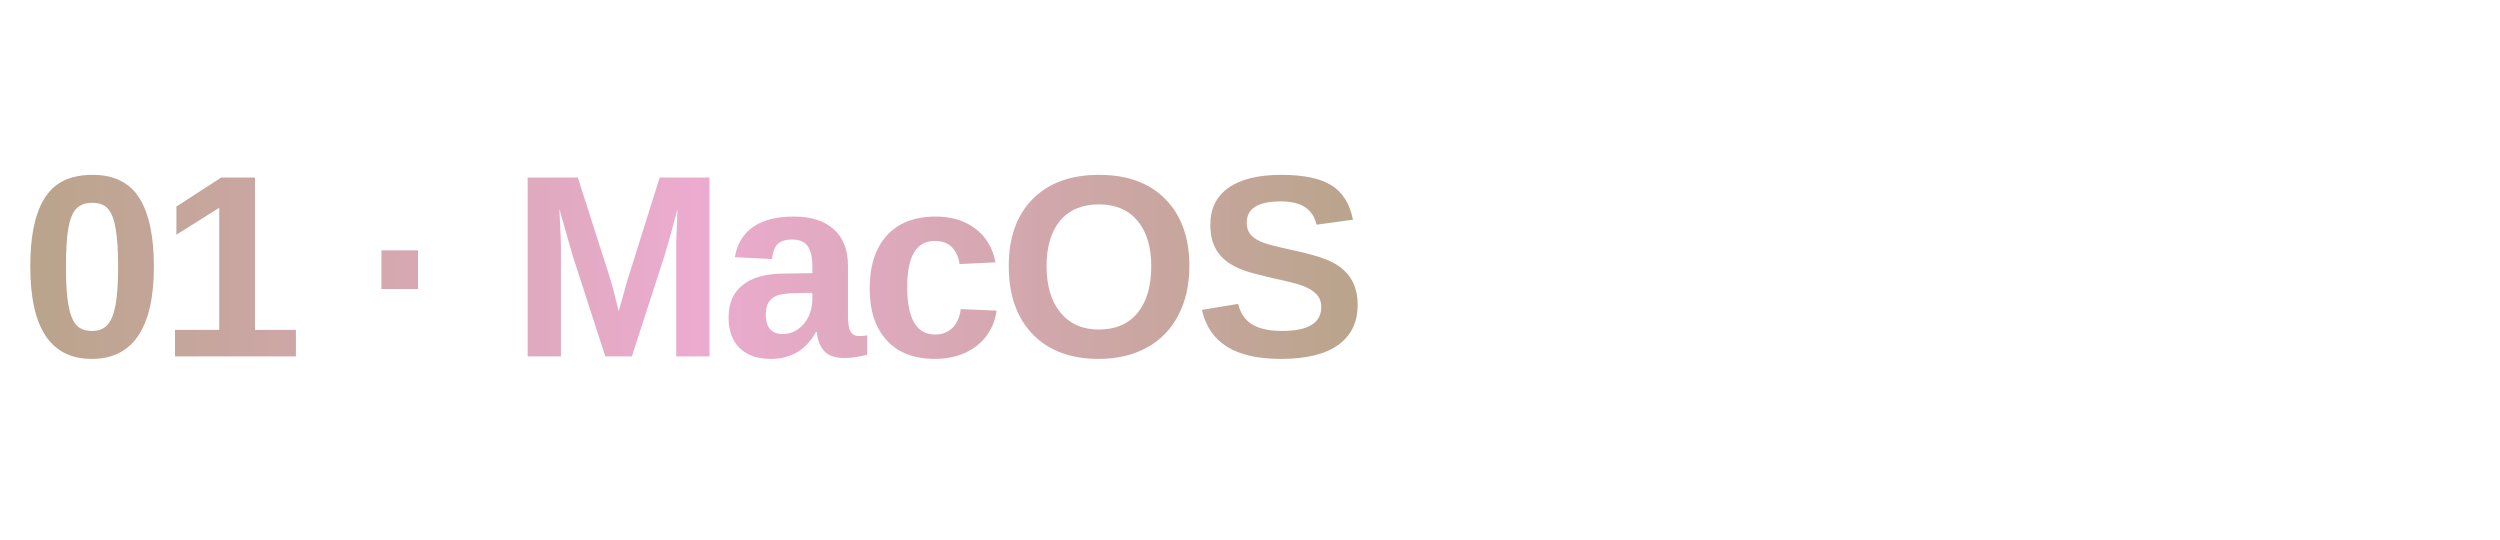
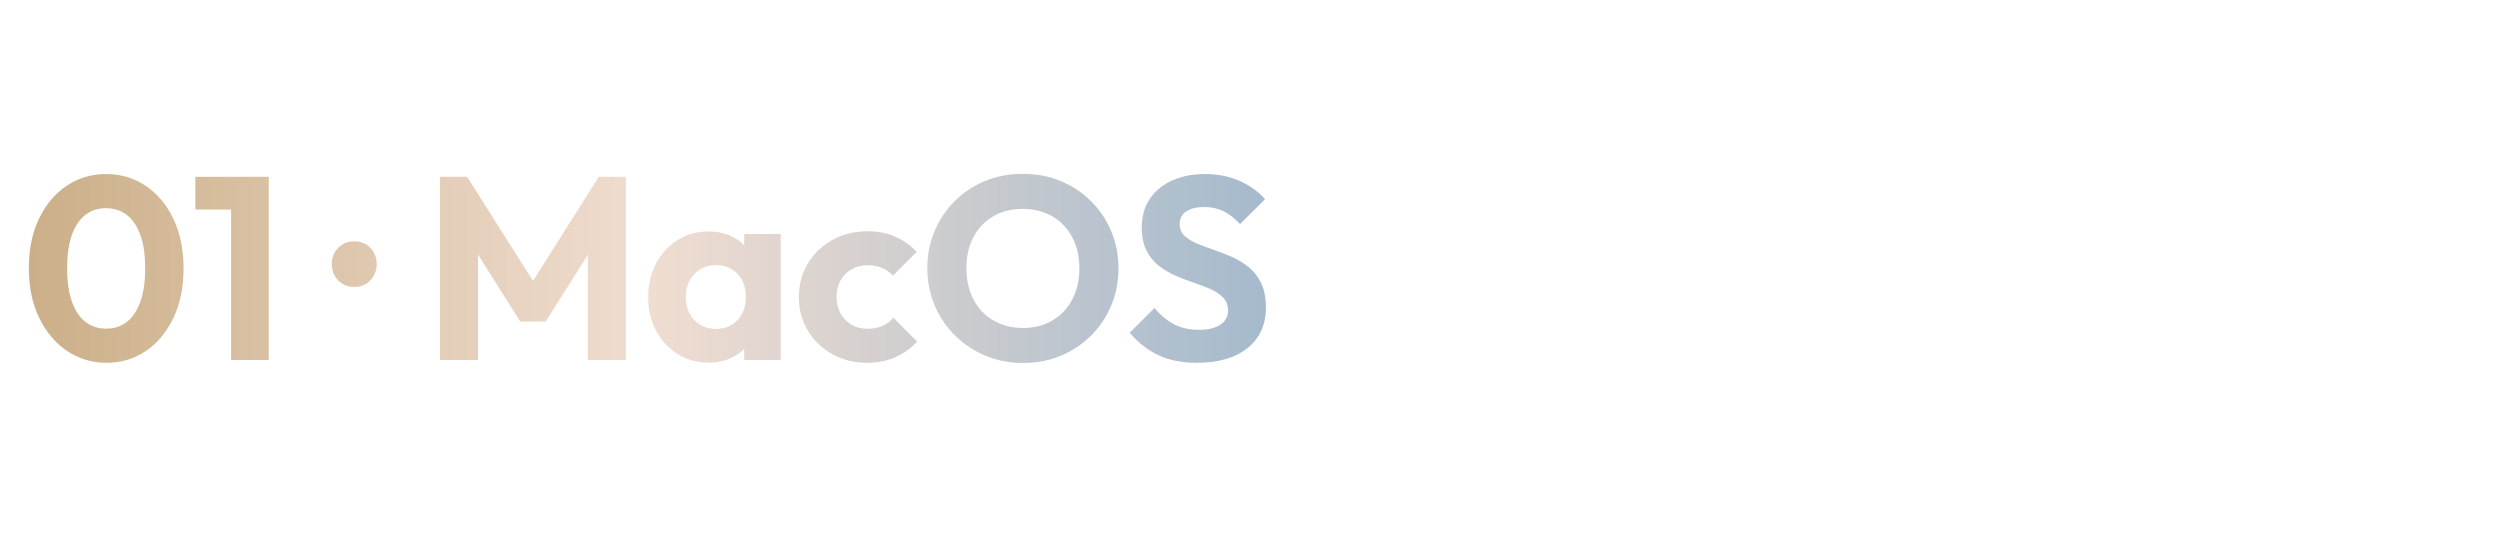
<svg xmlns="http://www.w3.org/2000/svg" width="250" height="54" viewBox="0 0 250 54" role="img">
  <defs>
-     <linearGradient id="ink" x1="0" x2="1">
-       <stop class="a" stop-color="#B9A48B" />
-       <stop offset=".5" stop-color="#ECABCF" />
-       <stop class="b" offset="1" stop-color="#B9A48B" />
+     <linearGradient id="ink">
+       <stop stop-color="#CBAF88" />
+       <stop offset=".5" stop-color="#F0DDD0" />
+       <stop offset="1" stop-color="#A5BACD" />
    </linearGradient>
  </defs>
-   <style>@keyframes hue{0%,100%{stop-color:#B9A48B}50%{stop-color:#8ED9ED}}@keyframes line{0%,100%{stroke-dashoffset:220;opacity:.4}50%{stroke-dashoffset:0;opacity:1}}.a{animation:hue 8s ease-in-out infinite}.b{animation:hue 8s ease-in-out -4s infinite}.line{animation:line 8s ease-in-out infinite}@media(prefers-reduced-motion:reduce){*{animation:none!important}}</style>
-   <text x="2" y="35.64" text-anchor="start" font-family="Segoe UI,Arial,sans-serif" font-size="26" font-weight="650" letter-spacing="-.6" fill="url(#ink)">01 · MacOS</text>
-   <path class="line" d="M3 49h140" stroke="url(#ink)" stroke-width="1.5" stroke-dasharray="140 220" fill="none" />
+   <style>@keyframes lift{0%,100%{transform:translateY(0)}50%{transform:translateY(-1.5px)}}@keyframes line{0%,100%{stroke-dashoffset:220;opacity:.4}50%{stroke-dashoffset:0;opacity:1}}.lettering{animation:lift 7s ease-in-out infinite}.line{animation:line 9s ease-in-out infinite}@media(prefers-reduced-motion:reduce){*{animation:none!important}}</style>
+   <g class="lettering" aria-label="01 · MacOS">
+     <path d="M10.653 36.279Q8.471 36.279 6.709 35.094Q4.947 33.908 3.914 31.774Q2.881 29.64 2.881 26.816Q2.881 23.985 3.9 21.869Q4.92 19.753 6.668 18.578Q8.416 17.404 10.597 17.404Q12.806 17.404 14.56 18.577Q16.314 19.75 17.334 21.871Q18.354 23.993 18.354 26.846Q18.354 29.682 17.334 31.809Q16.314 33.936 14.575 35.108Q12.835 36.279 10.653 36.279ZM10.611 32.867Q11.815 32.867 12.686 32.188Q13.557 31.509 14.038 30.165Q14.519 28.821 14.519 26.826Q14.519 24.846 14.038 23.507Q13.557 22.168 12.678 21.492Q11.799 20.816 10.593 20.816Q9.42 20.816 8.541 21.487Q7.661 22.158 7.189 23.489Q6.716 24.82 6.716 26.808Q6.716 28.811 7.189 30.155Q7.661 31.499 8.541 32.183Q9.42 32.867 10.611 32.867ZM23.109 36.0V17.683H26.876V36.0ZM19.537 20.956V17.683H26.616V20.956ZM35.427 28.694Q34.449 28.694 33.813 28.033Q33.178 27.371 33.178 26.419Q33.178 25.439 33.813 24.787Q34.449 24.134 35.427 24.134Q36.405 24.134 37.036 24.787Q37.666 25.439 37.666 26.419Q37.666 27.371 37.036 28.033Q36.405 28.694 35.427 28.694ZM44.004 36.0V17.683H46.718L54.03 29.25H52.571L59.874 17.683H62.588V36.0H58.788V24.163L59.494 24.355L54.57 32.152H52.022L47.108 24.355L47.803 24.163V36.0ZM70.862 36.26Q69.133 36.26 67.764 35.402Q66.394 34.544 65.606 33.065Q64.817 31.587 64.817 29.718Q64.817 27.833 65.606 26.349Q66.394 24.866 67.764 24.004Q69.133 23.143 70.862 23.143Q72.175 23.143 73.222 23.666Q74.268 24.19 74.914 25.109Q75.559 26.029 75.627 27.206V32.197Q75.559 33.374 74.922 34.294Q74.285 35.214 73.23 35.737Q72.175 36.26 70.862 36.26ZM71.584 32.893Q72.936 32.893 73.765 31.998Q74.593 31.102 74.593 29.701Q74.593 28.759 74.22 28.042Q73.846 27.326 73.17 26.918Q72.494 26.51 71.594 26.51Q70.71 26.51 70.034 26.918Q69.358 27.326 68.966 28.047Q68.575 28.769 68.575 29.701Q68.575 30.634 68.961 31.356Q69.348 32.077 70.029 32.485Q70.71 32.893 71.584 32.893ZM74.421 36.0V32.617L74.993 29.546L74.421 26.5V23.403H78.071V36.0ZM86.733 36.279Q84.799 36.279 83.24 35.421Q81.682 34.563 80.785 33.067Q79.888 31.57 79.888 29.711Q79.888 27.826 80.79 26.338Q81.692 24.849 83.255 23.986Q84.818 23.123 86.762 23.123Q88.237 23.123 89.479 23.648Q90.72 24.173 91.663 25.184L89.293 27.569Q88.825 27.046 88.19 26.785Q87.555 26.523 86.762 26.523Q85.861 26.523 85.159 26.926Q84.457 27.329 84.056 28.034Q83.655 28.739 83.655 29.692Q83.655 30.628 84.056 31.346Q84.457 32.064 85.164 32.472Q85.871 32.88 86.762 32.88Q87.584 32.88 88.229 32.599Q88.874 32.318 89.342 31.775L91.712 34.16Q90.74 35.2 89.493 35.74Q88.247 36.279 86.733 36.279ZM102.333 36.299Q100.295 36.299 98.551 35.571Q96.808 34.843 95.5 33.551Q94.191 32.259 93.462 30.532Q92.732 28.805 92.732 26.816Q92.732 24.817 93.457 23.107Q94.182 21.398 95.477 20.106Q96.772 18.814 98.507 18.099Q100.243 17.384 102.281 17.384Q104.318 17.384 106.054 18.099Q107.789 18.814 109.093 20.106Q110.396 21.398 111.121 23.12Q111.845 24.843 111.845 26.841Q111.845 28.831 111.121 30.553Q110.396 32.276 109.101 33.564Q107.806 34.853 106.075 35.576Q104.344 36.299 102.333 36.299ZM102.281 32.795Q103.98 32.795 105.25 32.041Q106.519 31.288 107.229 29.94Q107.939 28.593 107.939 26.816Q107.939 25.493 107.533 24.407Q107.126 23.322 106.372 22.529Q105.618 21.736 104.585 21.312Q103.551 20.888 102.281 20.888Q100.597 20.888 99.328 21.629Q98.059 22.37 97.349 23.704Q96.639 25.038 96.639 26.816Q96.639 28.148 97.045 29.255Q97.451 30.361 98.197 31.146Q98.943 31.931 99.985 32.363Q101.026 32.795 102.281 32.795ZM119.707 36.279Q117.471 36.279 115.871 35.534Q114.27 34.788 112.967 33.28L115.453 30.794Q116.305 31.837 117.374 32.409Q118.443 32.981 119.928 32.981Q121.271 32.981 122.036 32.469Q122.801 31.957 122.801 31.06Q122.801 30.277 122.333 29.778Q121.865 29.279 121.099 28.931Q120.331 28.584 119.408 28.28Q118.485 27.976 117.567 27.574Q116.649 27.173 115.882 26.577Q115.115 25.98 114.647 25.056Q114.179 24.131 114.179 22.737Q114.179 21.056 114.997 19.862Q115.814 18.668 117.244 18.036Q118.674 17.404 120.504 17.404Q122.405 17.404 123.958 18.091Q125.512 18.778 126.503 19.919L124.007 22.405Q123.198 21.541 122.348 21.122Q121.498 20.702 120.435 20.702Q119.288 20.702 118.628 21.141Q117.969 21.58 117.969 22.392Q117.969 23.117 118.437 23.566Q118.905 24.014 119.672 24.341Q120.439 24.667 121.362 24.979Q122.285 25.291 123.203 25.696Q124.121 26.101 124.888 26.731Q125.655 27.361 126.123 28.333Q126.591 29.305 126.591 30.742Q126.591 33.332 124.755 34.806Q122.918 36.279 119.707 36.279Z" fill="url(#ink)" />
+   </g>
+   <path class="line" d="M3 49h140" fill="none" stroke="url(#ink)" stroke-width="1.5" stroke-dasharray="140 220" />
</svg>
